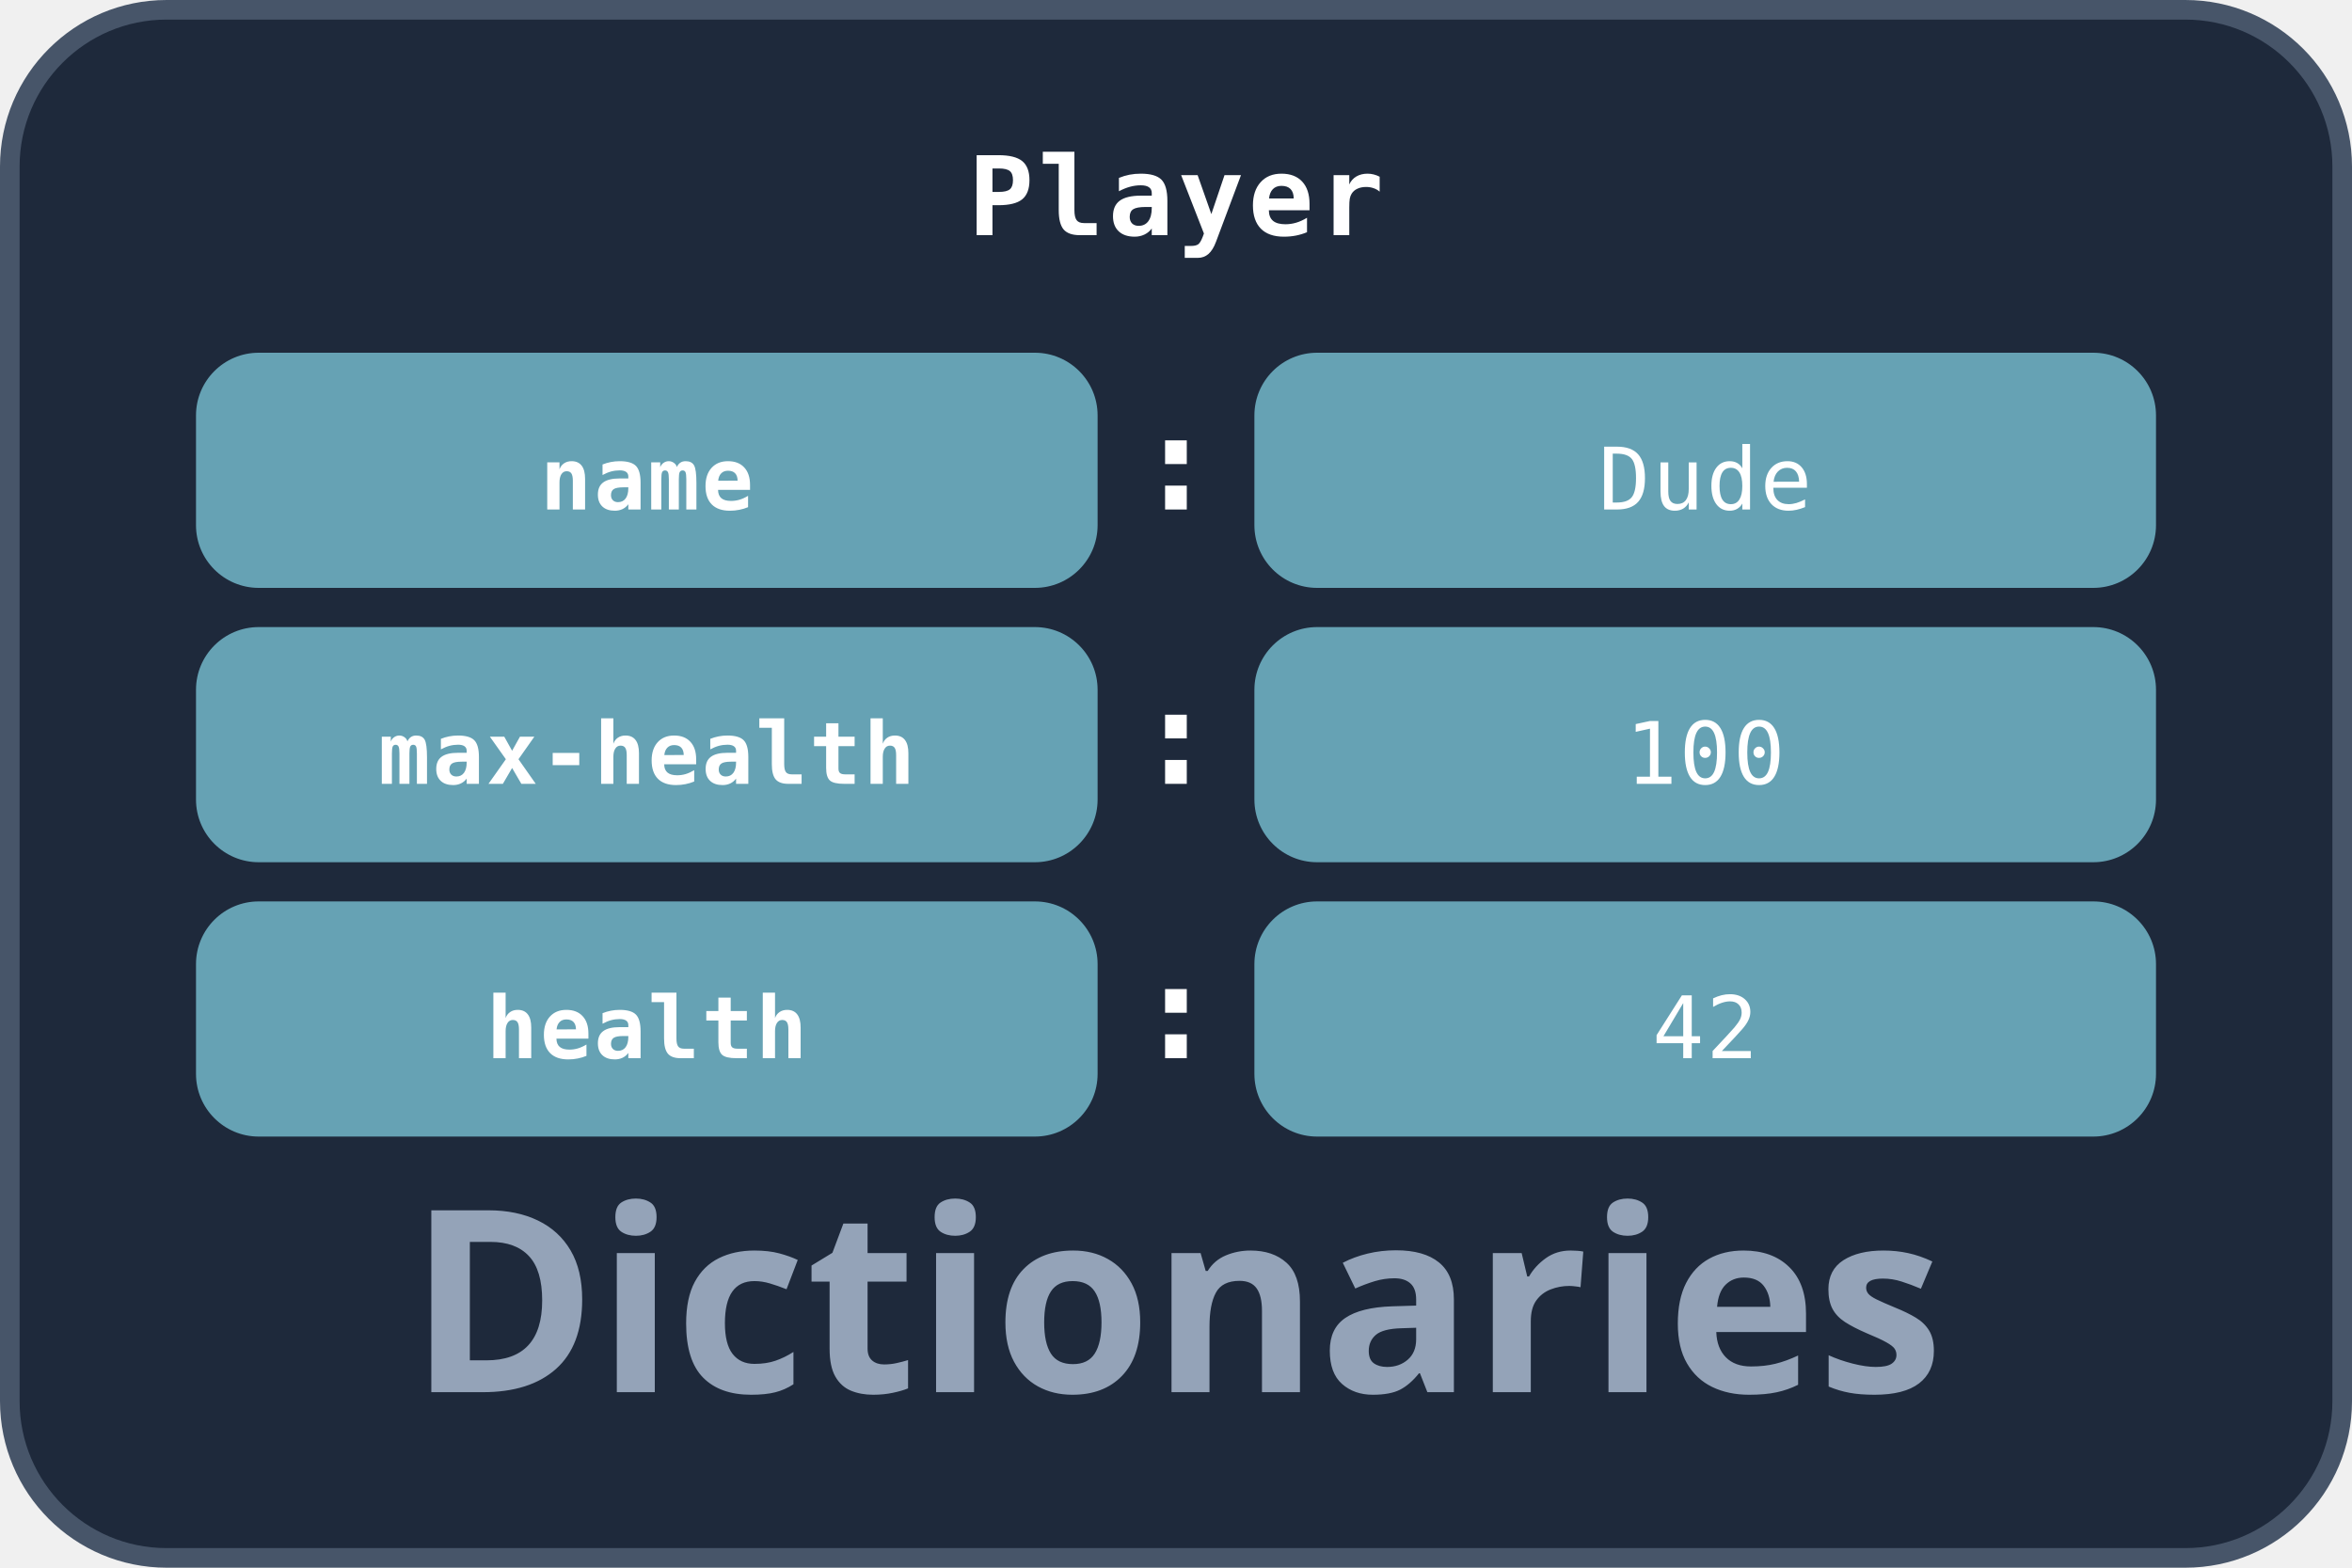
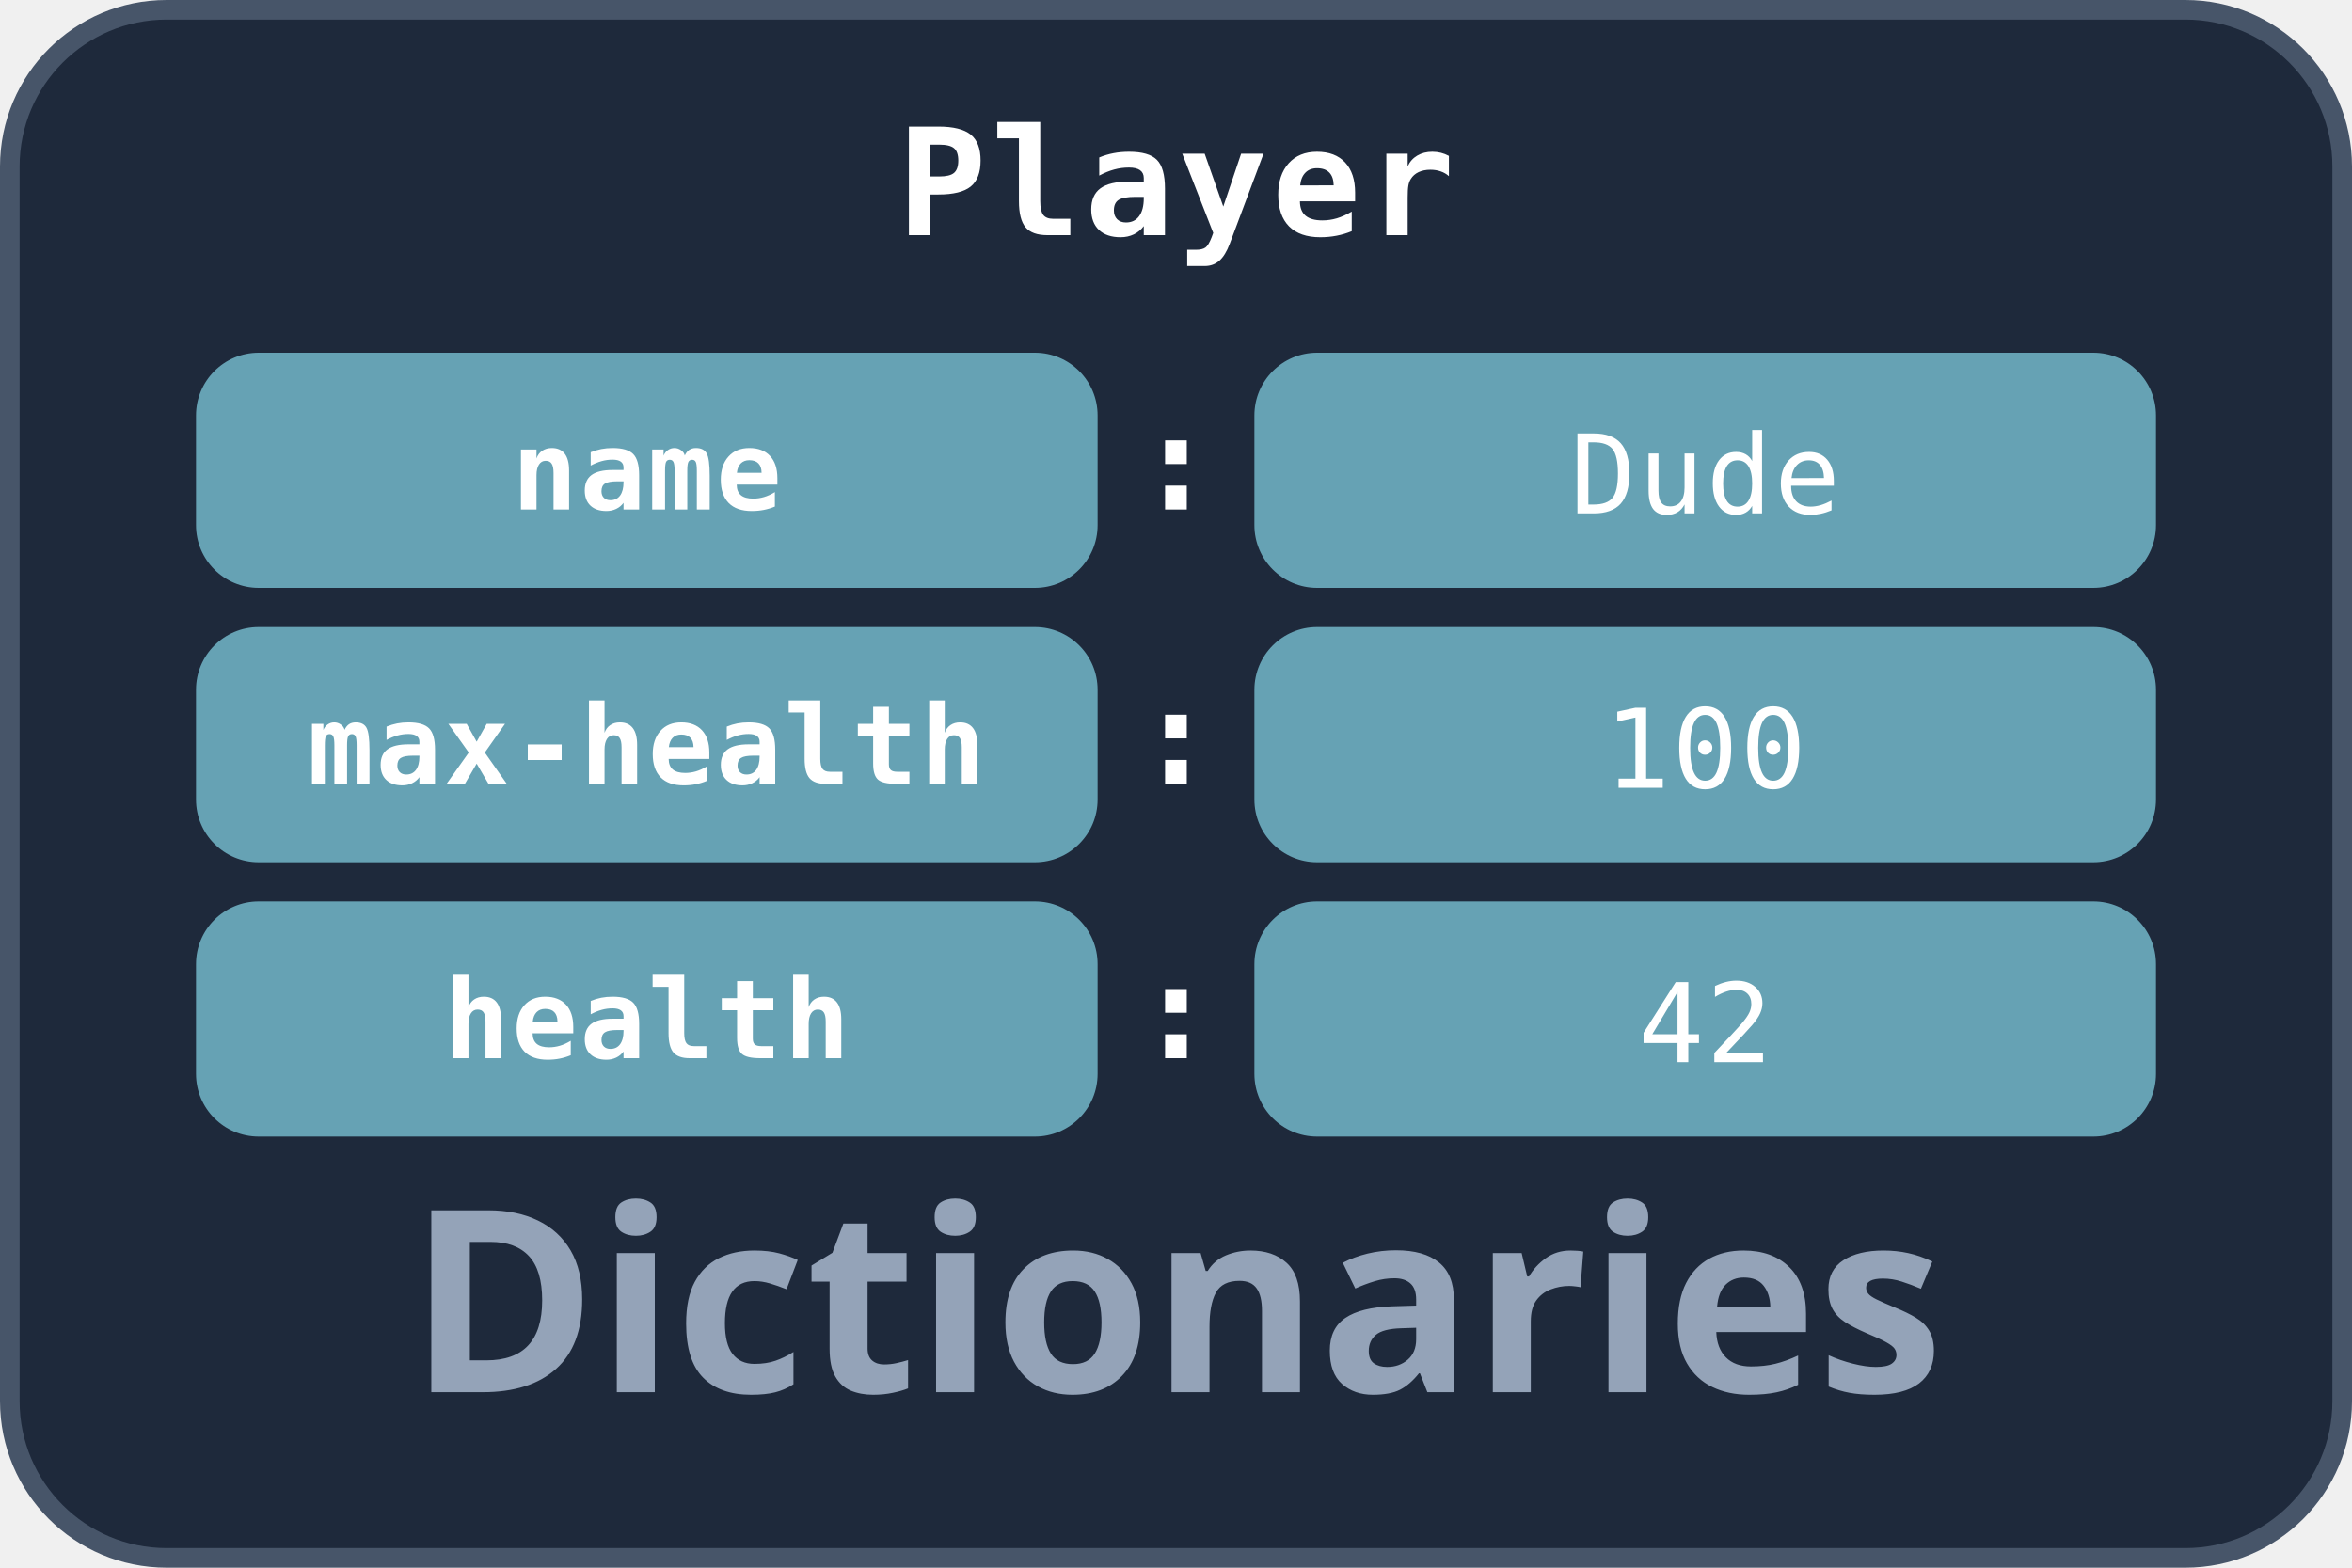
- <svg xmlns="http://www.w3.org/2000/svg" viewBox="0 0 600 400" width="600" height="400">
+ <svg xmlns="http://www.w3.org/2000/svg" viewBox="0 0 600 400" width="300" height="200">
  <rect x="2.5" y="2.5" width="595" height="395" rx="40" ry="40" fill="#1E293B" stroke="#475569" stroke-width="5" />
  <g transform="translate(0, -30)">
-     <text x="300" y="90" fill="white" font-family="monospace" font-weight="700" font-size="28" text-anchor="middle" letter-spacing="1">
+     <text x="300" y="90" fill="white" font-family="monospace" font-weight="700" font-size="38" text-anchor="middle" letter-spacing="1">
      Player
    </text>
    <rect x="50" y="120" width="230" height="60" rx="16" ry="16" fill="#66A2B4" stroke="none" stroke-width="4" />
    <rect x="50" y="190" width="230" height="60" rx="16" ry="16" fill="#66A2B4" stroke="none" stroke-width="4" />
    <rect x="50" y="260" width="230" height="60" rx="16" ry="16" fill="#66A2B4" stroke="none" stroke-width="4" />
    <rect x="320" y="120" width="230" height="60" rx="16" ry="16" fill="#66A2B4" stroke="none" stroke-width="4" />
    <rect x="320" y="190" width="230" height="60" rx="16" ry="16" fill="#66A2B4" stroke="none" stroke-width="4" />
    <rect x="320" y="260" width="230" height="60" rx="16" ry="16" fill="#66A2B4" stroke="none" stroke-width="4" />
-     <text x="165" y="160" fill="white" font-family="monospace" font-weight="700" font-size="22" text-anchor="middle" letter-spacing="0.5">name</text>
-     <text x="165" y="230" fill="white" font-family="monospace" font-weight="700" font-size="22" text-anchor="middle" letter-spacing="0.5">max-health</text>
-     <text x="165" y="300" fill="white" font-family="monospace" font-weight="700" font-size="22" text-anchor="middle" letter-spacing="0.5">health</text>
-     <text x="435" y="160" fill="white" font-family="monospace" font-weight="500" font-size="22" text-anchor="middle" letter-spacing="0.5">Dude</text>
-     <text x="435" y="230" fill="white" font-family="monospace" font-weight="500" font-size="22" text-anchor="middle" letter-spacing="0.5">100</text>
-     <text x="435" y="300" fill="white" font-family="monospace" font-weight="500" font-size="22" text-anchor="middle" letter-spacing="0.5">42</text>
+     <g fill="white" font-family="monospace" font-weight="700" font-size="28" text-anchor="middle" letter-spacing="0.5">
+       <text x="165" y="160">name</text>
+       <text x="165" y="230">max-health</text>
+       <text x="165" y="300">health</text>
+     </g>
+     <g font-family="monospace" font-weight="500" font-size="28" text-anchor="middle" letter-spacing="0.5" transform="translate(0, 1)">
+       <text x="435" y="160" fill="white">Dude</text>
+       <text x="435" y="230" fill="white">100</text>
+       <text x="435" y="300" fill="white">42</text>
+     </g>
    <g font-weight="600" font-family="monospace" font-size="34" fill="white" text-anchor="middle">
      <text x="300" y="160">:</text>
      <text x="300" y="230">:</text>
      <text x="300" y="300">:</text>
    </g>
  </g>
  <text x="300" y="330" fill="#94A3B8" font-family="Verdana" font-weight="700" font-size="65" text-anchor="middle" dominant-baseline="mathematical">
    Dictionaries
  </text>
</svg>
